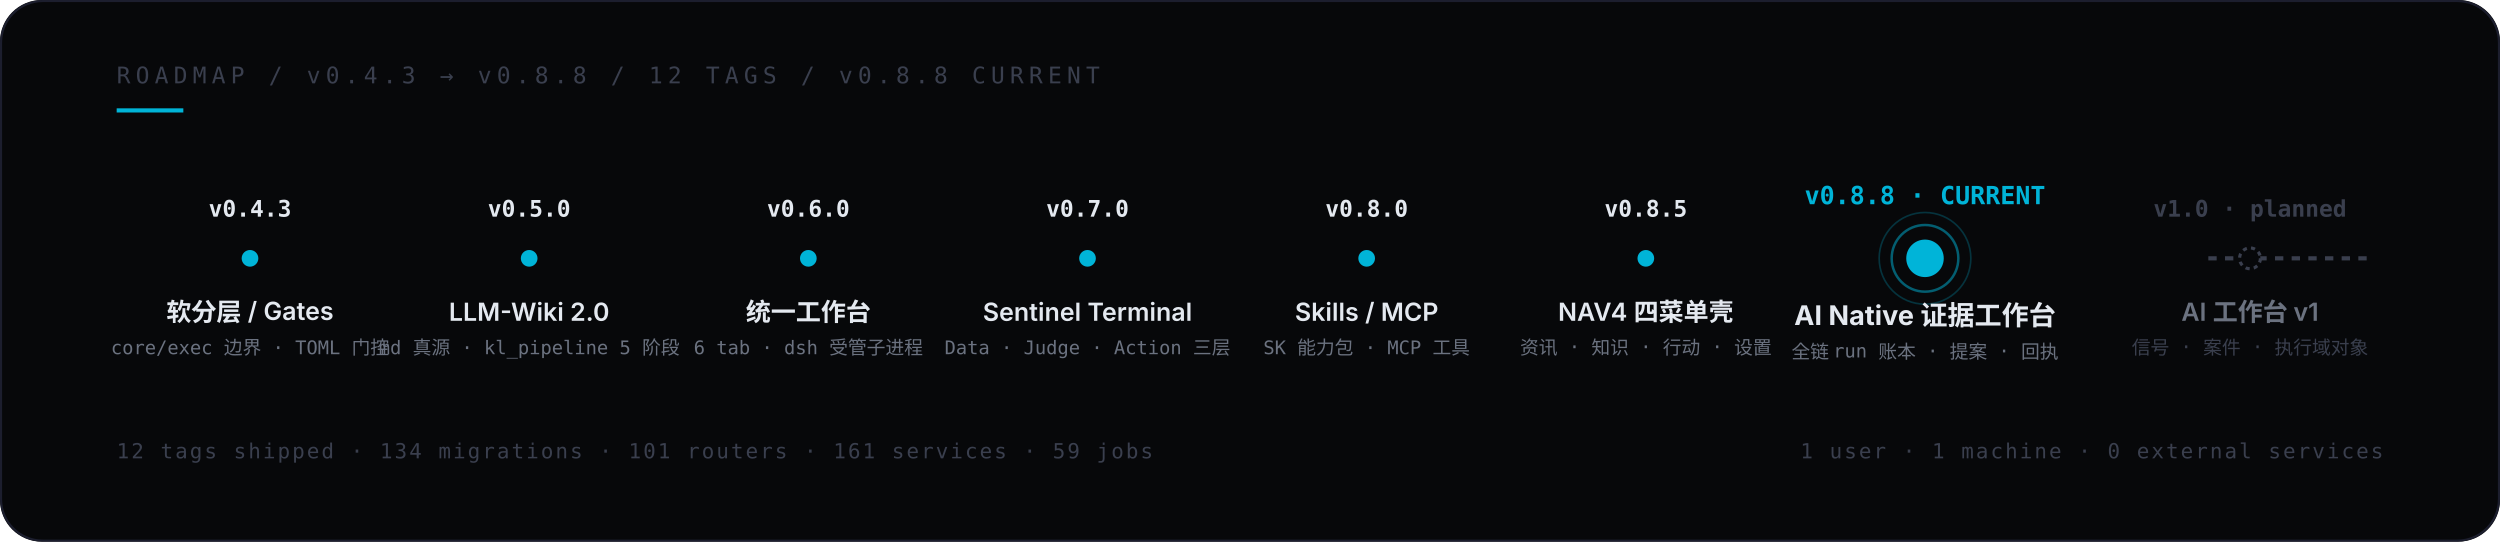
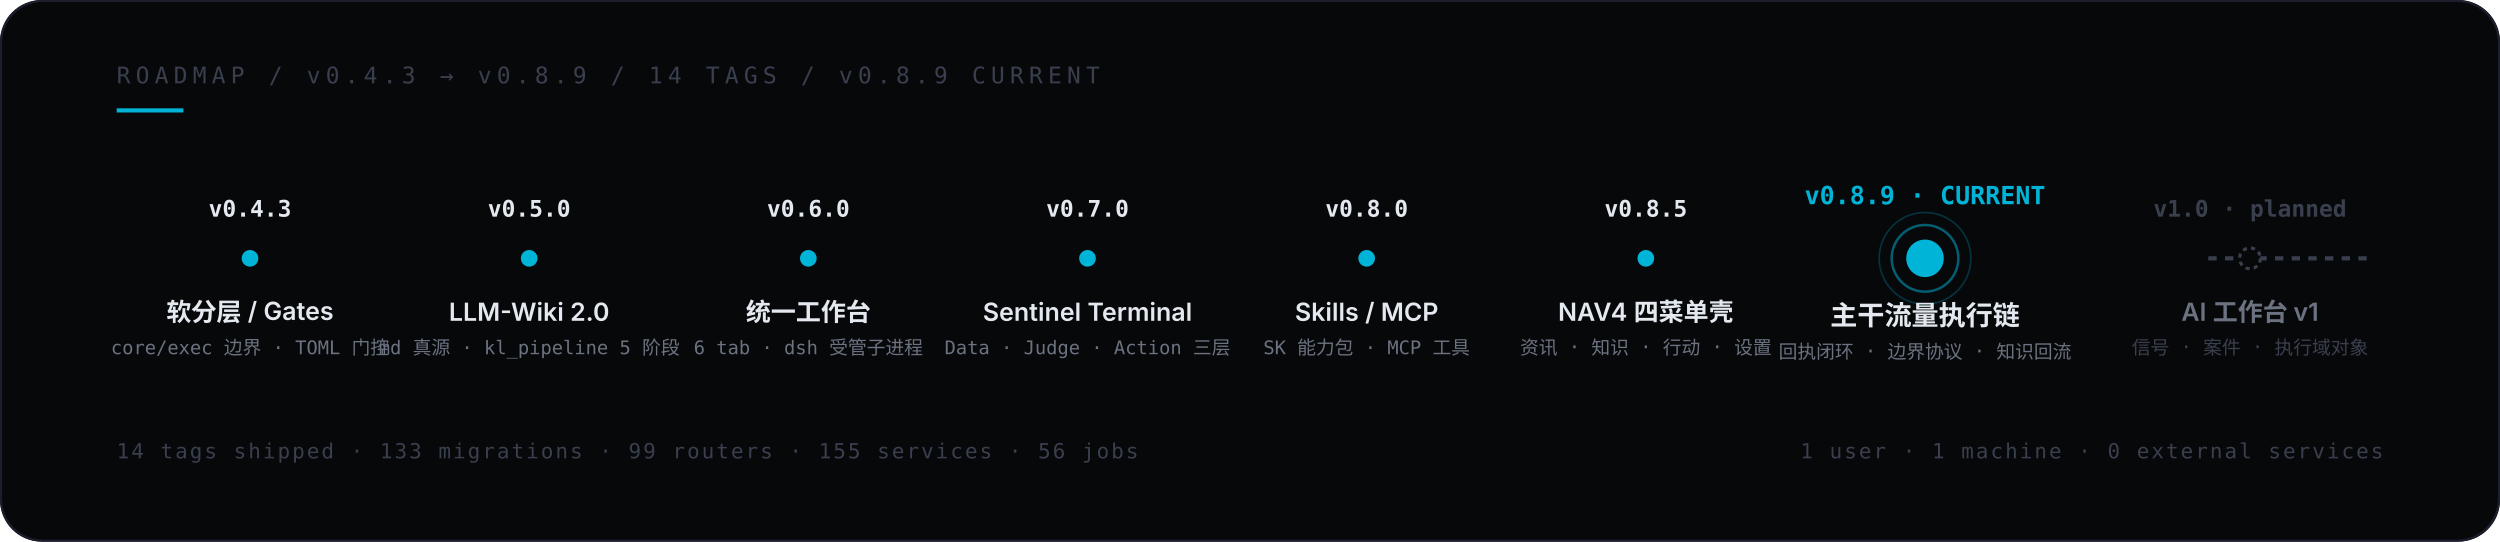
<svg xmlns="http://www.w3.org/2000/svg" width="1200" height="260" viewBox="0 0 1200 260" role="img" aria-labelledby="rm-title rm-desc">
  <defs>
    <linearGradient id="railGrad" x1="0" y1="0" x2="1" y2="0">
      <stop offset="0" stop-color="#1C1E2E" />
      <stop offset="0.88" stop-color="#00B4D8" />
      <stop offset="1" stop-color="#3A3F4E" />
    </linearGradient>
  </defs>
  <rect width="1200" height="260" rx="20" fill="#07080A" />
  <rect x="0.5" y="0.5" width="1199" height="259" rx="20" fill="none" stroke="#1C1E2E" stroke-width="1" />
-   <text x="56" y="40" font-family="ui-monospace, SFMono-Regular, Menlo, monospace" font-size="11" fill="#3A3F4E" letter-spacing="2.5">ROADMAP  /  v0.4.3 → v0.8.8  /  12 TAGS  /  v0.8.8 CURRENT</text>
+   <text x="56" y="40" font-family="ui-monospace, SFMono-Regular, Menlo, monospace" font-size="11" fill="#3A3F4E" letter-spacing="2.5">ROADMAP  /  v0.4.3 → v0.8.9  /  14 TAGS  /  v0.8.9 CURRENT</text>
  <rect x="56" y="52" width="32" height="2" fill="#00B4D8" />
  <line x1="90" y1="124" x2="1060" y2="124" stroke="url(#railGrad)" stroke-width="2" />
  <line x1="1060" y1="124" x2="1140" y2="124" stroke="#3A3F4E" stroke-width="2" stroke-dasharray="4 4" />
  <g transform="translate(120 124)">
    <circle r="5" fill="#00B4D8" stroke="#07080A" stroke-width="2" />
    <text x="0" y="-20" text-anchor="middle" font-family="ui-monospace, SFMono-Regular, Menlo, monospace" font-size="11" font-weight="600" fill="#E4E9F0">v0.4.3</text>
    <text x="0" y="30" text-anchor="middle" font-family="-apple-system, BlinkMacSystemFont, 'Segoe UI', 'PingFang SC', sans-serif" font-size="12" font-weight="600" fill="#E4E9F0">软分层 / Gates</text>
    <text x="0" y="46" text-anchor="middle" font-family="ui-monospace, SFMono-Regular, Menlo, monospace" font-size="9" fill="#6B7280">core/exec 边界 · TOML 门控</text>
  </g>
  <g transform="translate(254 124)">
    <circle r="5" fill="#00B4D8" stroke="#07080A" stroke-width="2" />
    <text x="0" y="-20" text-anchor="middle" font-family="ui-monospace, SFMono-Regular, Menlo, monospace" font-size="11" font-weight="600" fill="#E4E9F0">v0.5.0</text>
    <text x="0" y="30" text-anchor="middle" font-family="-apple-system, BlinkMacSystemFont, 'Segoe UI', 'PingFang SC', sans-serif" font-size="12" font-weight="600" fill="#E4E9F0">LLM-Wiki 2.0</text>
    <text x="0" y="46" text-anchor="middle" font-family="ui-monospace, SFMono-Regular, Menlo, monospace" font-size="9" fill="#6B7280">md 真源 · kl_pipeline 5 阶段</text>
  </g>
  <g transform="translate(388 124)">
    <circle r="5" fill="#00B4D8" stroke="#07080A" stroke-width="2" />
    <text x="0" y="-20" text-anchor="middle" font-family="ui-monospace, SFMono-Regular, Menlo, monospace" font-size="11" font-weight="600" fill="#E4E9F0">v0.6.0</text>
    <text x="0" y="30" text-anchor="middle" font-family="-apple-system, BlinkMacSystemFont, 'Segoe UI', 'PingFang SC', sans-serif" font-size="12" font-weight="600" fill="#E4E9F0">统一工作台</text>
    <text x="0" y="46" text-anchor="middle" font-family="ui-monospace, SFMono-Regular, Menlo, monospace" font-size="9" fill="#6B7280">6 tab · dsh 受管子进程</text>
  </g>
  <g transform="translate(522 124)">
    <circle r="5" fill="#00B4D8" stroke="#07080A" stroke-width="2" />
    <text x="0" y="-20" text-anchor="middle" font-family="ui-monospace, SFMono-Regular, Menlo, monospace" font-size="11" font-weight="600" fill="#E4E9F0">v0.7.0</text>
    <text x="0" y="30" text-anchor="middle" font-family="-apple-system, BlinkMacSystemFont, 'Segoe UI', 'PingFang SC', sans-serif" font-size="12" font-weight="600" fill="#E4E9F0">Sentinel Terminal</text>
    <text x="0" y="46" text-anchor="middle" font-family="ui-monospace, SFMono-Regular, Menlo, monospace" font-size="9" fill="#6B7280">Data · Judge · Action 三层</text>
  </g>
  <g transform="translate(656 124)">
    <circle r="5" fill="#00B4D8" stroke="#07080A" stroke-width="2" />
    <text x="0" y="-20" text-anchor="middle" font-family="ui-monospace, SFMono-Regular, Menlo, monospace" font-size="11" font-weight="600" fill="#E4E9F0">v0.8.0</text>
    <text x="0" y="30" text-anchor="middle" font-family="-apple-system, BlinkMacSystemFont, 'Segoe UI', 'PingFang SC', sans-serif" font-size="12" font-weight="600" fill="#E4E9F0">Skills / MCP</text>
    <text x="0" y="46" text-anchor="middle" font-family="ui-monospace, SFMono-Regular, Menlo, monospace" font-size="9" fill="#6B7280">SK 能力包 · MCP 工具</text>
  </g>
  <g transform="translate(790 124)">
    <circle r="5" fill="#00B4D8" stroke="#07080A" stroke-width="2" />
    <text x="0" y="-20" text-anchor="middle" font-family="ui-monospace, SFMono-Regular, Menlo, monospace" font-size="11" font-weight="600" fill="#E4E9F0">v0.8.5</text>
    <text x="0" y="30" text-anchor="middle" font-family="-apple-system, BlinkMacSystemFont, 'Segoe UI', 'PingFang SC', sans-serif" font-size="12" font-weight="600" fill="#E4E9F0">NAV4 四菜单壳</text>
    <text x="0" y="46" text-anchor="middle" font-family="ui-monospace, SFMono-Regular, Menlo, monospace" font-size="9" fill="#6B7280">资讯 · 知识 · 行动 · 设置</text>
  </g>
  <g transform="translate(924 124)">
    <circle r="10" fill="#00B4D8" stroke="#07080A" stroke-width="2" />
    <circle r="16" fill="none" stroke="#00B4D8" stroke-width="1.2" opacity="0.5" />
    <circle r="22" fill="none" stroke="#00B4D8" stroke-width="0.8" opacity="0.25" />
-     <text x="0" y="-26" text-anchor="middle" font-family="ui-monospace, SFMono-Regular, Menlo, monospace" font-size="12" font-weight="700" fill="#00B4D8">v0.8.8  ·  CURRENT</text>
-     <text x="0" y="32" text-anchor="middle" font-family="-apple-system, BlinkMacSystemFont, 'Segoe UI', 'PingFang SC', sans-serif" font-size="13" font-weight="700" fill="#E4E9F0">AI Native 证据工作台</text>
-     <text x="0" y="48" text-anchor="middle" font-family="ui-monospace, SFMono-Regular, Menlo, monospace" font-size="9" fill="#6B7280">全链 run 账本 · 提案 · 回执</text>
+     <text x="0" y="-26" text-anchor="middle" font-family="ui-monospace, SFMono-Regular, Menlo, monospace" font-size="12" font-weight="700" fill="#00B4D8">v0.8.9  ·  CURRENT</text>
+     <text x="0" y="32" text-anchor="middle" font-family="-apple-system, BlinkMacSystemFont, 'Segoe UI', 'PingFang SC', sans-serif" font-size="13" font-weight="700" fill="#E4E9F0">主干流量执行链</text>
+     <text x="0" y="48" text-anchor="middle" font-family="ui-monospace, SFMono-Regular, Menlo, monospace" font-size="9" fill="#6B7280">回执闭环 · 边界协议 · 知识回流</text>
  </g>
  <g transform="translate(1080 124)">
    <circle r="5" fill="#07080A" stroke="#3A3F4E" stroke-width="1.5" stroke-dasharray="2 2" />
    <text x="0" y="-20" text-anchor="middle" font-family="ui-monospace, SFMono-Regular, Menlo, monospace" font-size="11" font-weight="600" fill="#3A3F4E">v1.0  ·  planned</text>
    <text x="0" y="30" text-anchor="middle" font-family="-apple-system, BlinkMacSystemFont, 'Segoe UI', 'PingFang SC', sans-serif" font-size="12" font-weight="600" fill="#6B7280">AI 工作台 v1</text>
    <text x="0" y="46" text-anchor="middle" font-family="ui-monospace, SFMono-Regular, Menlo, monospace" font-size="9" fill="#3A3F4E">信号 · 案件 · 执行域对象</text>
  </g>
  <text x="56" y="220" font-family="ui-monospace, SFMono-Regular, Menlo, monospace" font-size="10" fill="#3A3F4E" letter-spacing="1">
-     12 tags shipped  ·  134 migrations  ·  101 routers  ·  161 services  ·  59 jobs
+     14 tags shipped  ·  133 migrations  ·  99 routers  ·  155 services  ·  56 jobs
  </text>
  <text x="1144" y="220" text-anchor="end" font-family="ui-monospace, SFMono-Regular, Menlo, monospace" font-size="10" fill="#3A3F4E" letter-spacing="1">
    1 user  ·  1 machine  ·  0 external services
  </text>
</svg>
